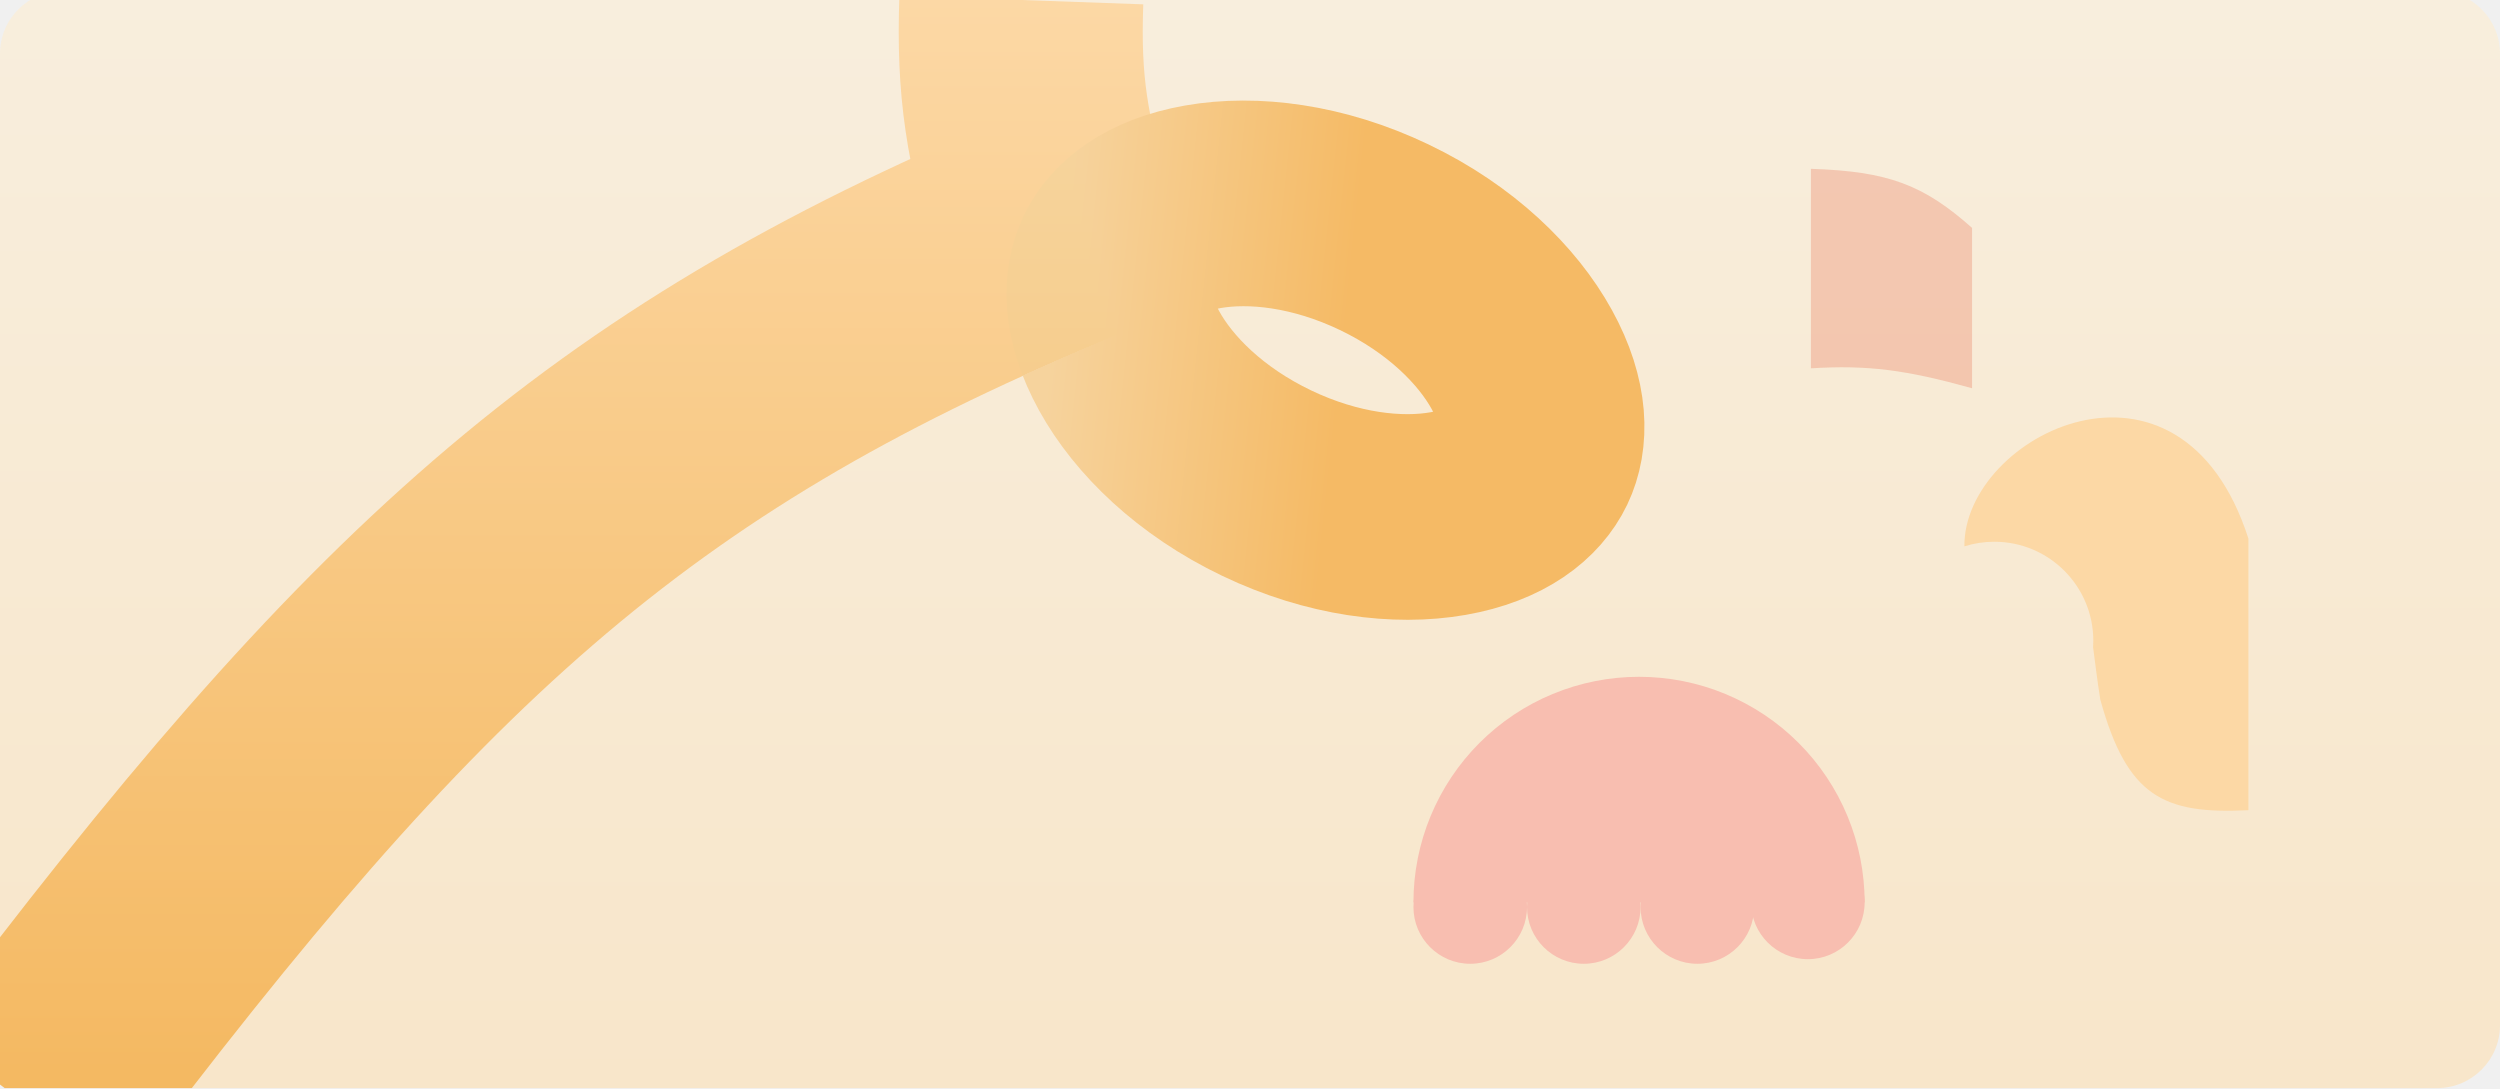
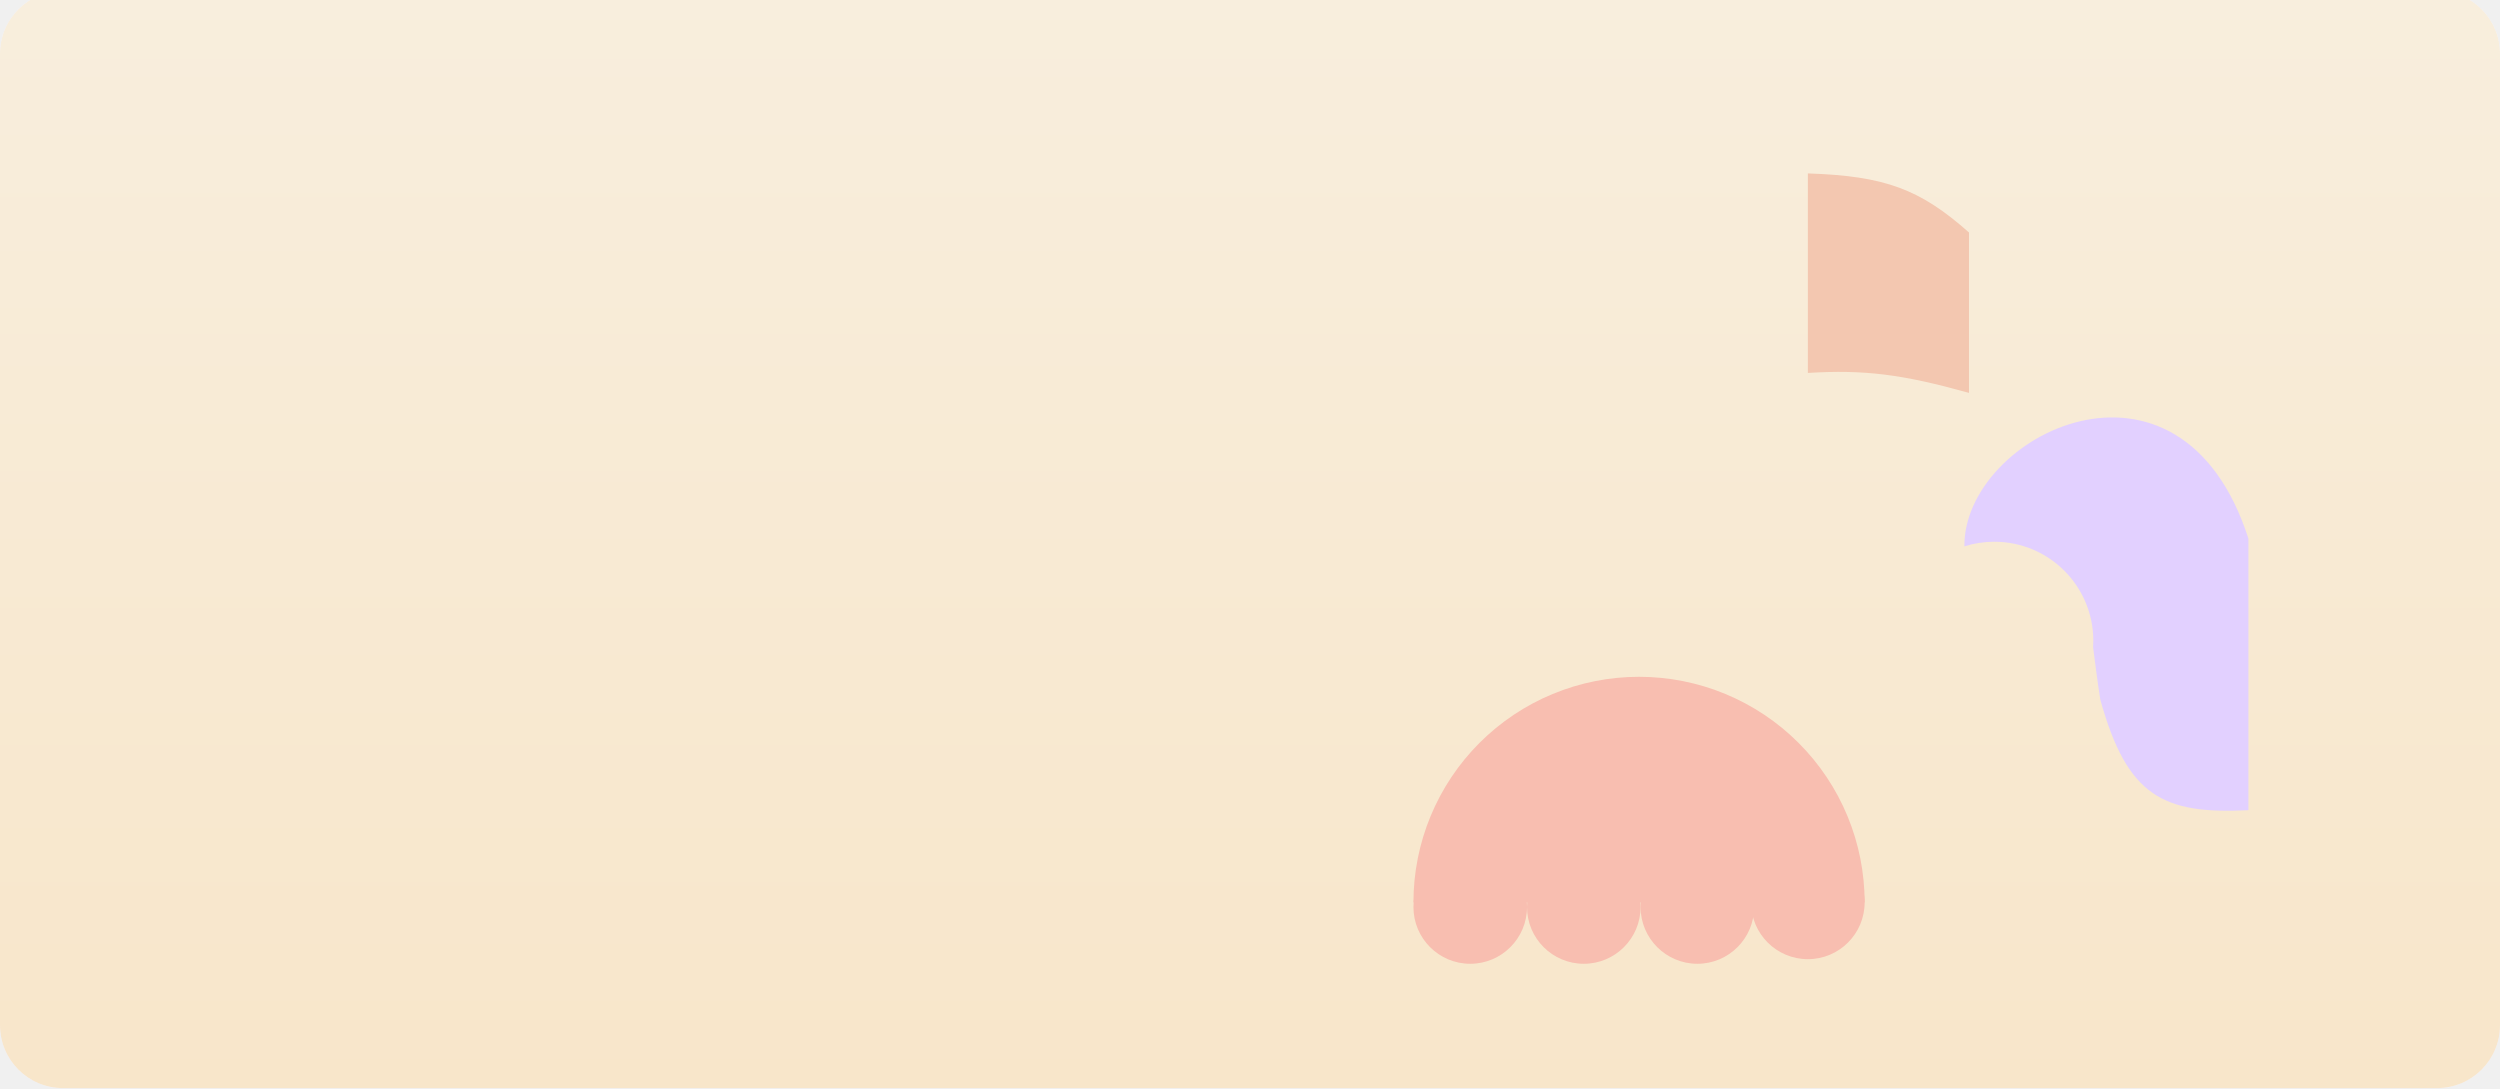
<svg xmlns="http://www.w3.org/2000/svg" width="1629" height="709" viewBox="0 0 1629 709" fill="none">
-   <g clip-path="url(#clip0_114_1024)">
-     <rect y="-6" width="1629" height="715" rx="41" fill="url(#paint0_linear_114_1024)" />
-     <path d="M17 719.5C256.147 401.811 400.853 268.99 686.5 149.5C669.129 89.867 663.475 56.99 665.5 0" stroke="url(#paint1_linear_114_1024)" stroke-width="159" />
-     <path d="M902.042 154.619C945.183 175.289 975.688 205.383 991.606 234.281C1007.6 263.316 1006.67 285.709 999.851 299.942C993.031 314.175 976.162 328.931 943.512 334.659C911.016 340.36 868.448 335.443 825.307 314.773C782.166 294.103 751.661 264.009 735.743 235.11C719.749 206.076 720.679 183.683 727.498 169.45C734.318 155.216 751.187 140.461 783.837 134.733C816.333 129.031 858.901 133.949 902.042 154.619Z" stroke="url(#paint2_linear_114_1024)" stroke-width="134" style="mix-blend-mode:darken" />
+   <g clip-path="url(#clip0_146_1540)">
+     <rect x="48" y="348" width="212" height="67" rx="33.5" fill="#735DFF" />
+     <circle cx="293.5" cy="381.5" r="33.5" fill="#735DFF" />
+     <path d="M250.954 383.29C256.862 387.927 268.916 386.735 269.106 383.29C269.297 379.845 276.284 408.344 267.833 400.688C259.382 393.033 260.208 393.798 251.948 400.688C243.688 407.578 250.954 383.29 250.954 383.29Z" fill="#735DFF" />
+     <path d="M250.954 380.679C256.862 375.554 268.916 376.871 269.106 380.679C269.297 384.487 276.284 352.989 267.833 361.45C259.382 369.911 260.208 369.065 251.948 361.45C243.688 353.835 250.954 380.679 250.954 380.679Z" fill="#735DFF" />
+     <rect x="255" y="376" width="10" height="14" fill="#735DFF" />
+     <path d="M84.138 379.105C83.76 378.377 83.235 377.831 82.563 377.467C81.891 377.089 81.114 376.9 80.232 376.9C79.266 376.9 78.405 377.117 77.649 377.551C76.893 377.985 76.298 378.601 75.864 379.399C75.444 380.197 75.234 381.121 75.234 382.171C75.234 383.221 75.444 384.152 75.864 384.964C76.298 385.762 76.893 386.378 77.649 386.812C78.405 387.246 79.266 387.463 80.232 387.463C81.534 387.463 82.591 387.099 83.403 386.371C84.215 385.643 84.712 384.656 84.894 383.41H79.413V381.499H87.456V383.368C87.302 384.502 86.896 385.545 86.238 386.497C85.594 387.449 84.747 388.212 83.697 388.786C82.661 389.346 81.506 389.626 80.232 389.626C78.86 389.626 77.607 389.311 76.473 388.681C75.339 388.037 74.436 387.148 73.764 386.014C73.106 384.88 72.777 383.599 72.777 382.171C72.777 380.743 73.106 379.462 73.764 378.328C74.436 377.194 75.339 376.312 76.473 375.682C77.621 375.038 78.874 374.716 80.232 374.716C81.786 374.716 83.165 375.101 84.369 375.871C85.587 376.627 86.469 377.705 87.015 379.105H84.138ZM92.211 376.837V381.121H97.251V383.074H92.211V387.547H97.881V389.5H89.817V374.884H97.881V376.837H92.211ZM110.259 374.905V376.858H106.374V389.5H103.98V376.858H100.074V374.905H110.259ZM126.727 374.905V376.858H120.532V381.163H125.362V383.116H120.532V389.5H118.138V374.905H126.727ZM136.527 389.5L133.167 383.662H131.34V389.5H128.946V374.905H133.986C135.106 374.905 136.051 375.101 136.821 375.493C137.605 375.885 138.186 376.41 138.564 377.068C138.956 377.726 139.152 378.461 139.152 379.273C139.152 380.225 138.872 381.093 138.312 381.877C137.766 382.647 136.919 383.172 135.771 383.452L139.383 389.5H136.527ZM131.34 381.751H133.986C134.882 381.751 135.554 381.527 136.002 381.079C136.464 380.631 136.695 380.029 136.695 379.273C136.695 378.517 136.471 377.929 136.023 377.509C135.575 377.075 134.896 376.858 133.986 376.858H131.34V381.751ZM144.609 376.837V381.121H149.649V383.074H144.609V387.547H150.279V389.5H142.215V374.884H150.279V376.837H144.609ZM155.621 376.837V381.121H160.661V383.074H155.621V387.547H161.291V389.5H153.227V374.884H161.291V376.837H155.621ZM172.089 387.568H177.024V389.5H169.695V374.905H172.089V387.568ZM181.42 376.837V381.121H186.46V383.074H181.42V387.547H187.09V389.5H179.026V374.884H187.09V376.837H181.42ZM194.848 389.647C193.868 389.647 192.986 389.479 192.202 389.143C191.418 388.793 190.802 388.303 190.354 387.673C189.906 387.043 189.682 386.308 189.682 385.468H192.244C192.3 386.098 192.545 386.616 192.979 387.022C193.427 387.428 194.05 387.631 194.848 387.631C195.674 387.631 196.318 387.435 196.78 387.043C197.242 386.637 197.473 386.119 197.473 385.489C197.473 384.999 197.326 384.6 197.032 384.292C196.752 383.984 196.395 383.746 195.961 383.578C195.541 383.41 194.953 383.228 194.197 383.032C193.245 382.78 192.468 382.528 191.866 382.276C191.278 382.01 190.774 381.604 190.354 381.058C189.934 380.512 189.724 379.784 189.724 378.874C189.724 378.034 189.934 377.299 190.354 376.669C190.774 376.039 191.362 375.556 192.118 375.22C192.874 374.884 193.749 374.716 194.743 374.716C196.157 374.716 197.312 375.073 198.208 375.787C199.118 376.487 199.622 377.453 199.72 378.685H197.074C197.032 378.153 196.78 377.698 196.318 377.32C195.856 376.942 195.247 376.753 194.491 376.753C193.805 376.753 193.245 376.928 192.811 377.278C192.377 377.628 192.16 378.132 192.16 378.79C192.16 379.238 192.293 379.609 192.559 379.903C192.839 380.183 193.189 380.407 193.609 380.575C194.029 380.743 194.603 380.925 195.331 381.121C196.297 381.387 197.081 381.653 197.683 381.919C198.299 382.185 198.817 382.598 199.237 383.158C199.671 383.704 199.888 384.439 199.888 385.363C199.888 386.105 199.685 386.805 199.279 387.463C198.887 388.121 198.306 388.653 197.536 389.059C196.78 389.451 195.884 389.647 194.848 389.647ZM207.522 389.647C206.542 389.647 205.66 389.479 204.876 389.143C204.092 388.793 203.476 388.303 203.028 387.673C202.58 387.043 202.356 386.308 202.356 385.468H204.918C204.974 386.098 205.219 386.616 205.653 387.022C206.101 387.428 206.724 387.631 207.522 387.631C208.348 387.631 208.992 387.435 209.454 387.043C209.916 386.637 210.147 386.119 210.147 385.489C210.147 384.999 210 384.6 209.706 384.292C209.426 383.984 209.069 383.746 208.635 383.578C208.215 383.41 207.627 383.228 206.871 383.032C205.919 382.78 205.142 382.528 204.54 382.276C203.952 382.01 203.448 381.604 203.028 381.058C202.608 380.512 202.398 379.784 202.398 378.874C202.398 378.034 202.608 377.299 203.028 376.669C203.448 376.039 204.036 375.556 204.792 375.22C205.548 374.884 206.423 374.716 207.417 374.716C208.831 374.716 209.986 375.073 210.882 375.787C211.792 376.487 212.296 377.453 212.394 378.685H209.748C209.706 378.153 209.454 377.698 208.992 377.32C208.53 376.942 207.921 376.753 207.165 376.753C206.479 376.753 205.919 376.928 205.485 377.278C205.051 377.628 204.834 378.132 204.834 378.79C204.834 379.238 204.967 379.609 205.233 379.903C205.513 380.183 205.863 380.407 206.283 380.575C206.703 380.743 207.277 380.925 208.005 381.121C208.971 381.387 209.755 381.653 210.357 381.919C210.973 382.185 211.491 382.598 211.911 383.158C212.345 383.704 212.562 384.439 212.562 385.363C212.562 386.105 212.359 386.805 211.953 387.463C211.561 388.121 210.98 388.653 210.21 389.059C209.454 389.451 208.558 389.647 207.522 389.647ZM222.044 389.647C220.686 389.647 219.433 389.332 218.285 388.702C217.151 388.058 216.248 387.169 215.576 386.035C214.918 384.887 214.589 383.599 214.589 382.171C214.589 380.743 214.918 379.462 215.576 378.328C216.248 377.194 217.151 376.312 218.285 375.682C219.433 375.038 220.686 374.716 222.044 374.716C223.416 374.716 224.669 375.038 225.803 375.682C226.951 376.312 227.854 377.194 228.512 378.328C229.17 379.462 229.499 380.743 229.499 382.171C229.499 383.599 229.17 384.887 228.512 386.035C227.854 387.169 226.951 388.058 225.803 388.702C224.669 389.332 223.416 389.647 222.044 389.647ZM222.044 387.568C223.01 387.568 223.871 387.351 224.627 386.917C225.383 386.469 225.971 385.839 226.391 385.027C226.825 384.201 227.042 383.249 227.042 382.171C227.042 381.093 226.825 380.148 226.391 379.336C225.971 378.524 225.383 377.901 224.627 377.467C223.871 377.033 223.01 376.816 222.044 376.816C221.078 376.816 220.217 377.033 219.461 377.467C218.705 377.901 218.11 378.524 217.676 379.336C217.256 380.148 217.046 381.093 217.046 382.171C217.046 383.249 217.256 384.201 217.676 385.027C218.11 385.839 218.705 386.469 219.461 386.917C220.217 387.351 221.078 387.568 222.044 387.568ZM243.845 389.5H241.451L234.248 378.601V389.5H231.854V374.884H234.248L241.451 385.762V374.884H243.845V389.5Z" fill="white" />
+     <path d="M282 391L300 373M300 373H281M300 373V391" stroke="white" stroke-width="2" />
+     <rect y="-6" width="1629" height="715" rx="41" fill="url(#paint0_linear_146_1540)" />
+     <rect y="-6" width="1629" height="715" rx="41" fill="url(#paint1_linear_146_1540)" />
    <path d="M1215 588C1215 568.696 1211.2 549.58 1203.81 531.746C1196.42 513.911 1185.59 497.706 1171.94 484.055C1158.29 470.405 1142.09 459.577 1124.25 452.19C1106.42 444.802 1087.3 441 1068 441C1048.7 441 1029.58 444.802 1011.75 452.19C993.911 459.577 977.706 470.405 964.055 484.055C950.405 497.706 939.577 513.911 932.19 531.746C924.802 549.58 921 568.696 921 588L1068 588H1215Z" fill="#F8BEB0" />
    <circle cx="958" cy="591" r="37" fill="#F8BEB0" />
    <circle cx="1032" cy="591" r="37" fill="#F8BEB0" />
    <circle cx="1106" cy="591" r="37" fill="#F8BEB0" />
    <circle cx="1178" cy="588" r="37" fill="#F8BEB0" />
-     <path d="M1280 356C1279.27 283.805 1420.44 212.448 1465.07 350.93V527.929C1409.62 530.666 1386.08 519.087 1368.57 455.929C1366.43 442.643 1365.18 431.445 1363.86 421.784C1363.95 420.368 1364 418.94 1364 417.5C1364 381.878 1335.12 353 1299.5 353C1292.7 353 1286.15 354.052 1280 356Z" fill="#FCD8A5" />
-     <path d="M1180 240V110C1230.39 111.647 1253.22 120.308 1285 148.5V253C1241.56 240.887 1216.89 237.751 1180 240Z" fill="#E76F51" fill-opacity="0.3" />
+     <path d="M1280 355.999C1279.27 283.804 1420.44 212.449 1465.07 350.93V527.928C1409.62 530.665 1386.09 519.087 1368.57 455.928C1366.43 442.643 1365.18 431.445 1363.86 421.784C1363.95 420.368 1364 418.939 1364 417.5C1364 381.877 1335.12 353 1299.5 353C1292.7 353 1286.15 354.051 1280 355.999Z" fill="#E2D0FF" />
+     <path d="M1178 243V113C1228.39 114.647 1251.22 123.308 1283 151.5V256C1239.56 243.887 1214.89 240.751 1178 243Z" fill="#F3C7B0" />
  </g>
  <defs>
-     <linearGradient id="paint0_linear_114_1024" x1="814.5" y1="-6" x2="814.5" y2="709" gradientUnits="userSpaceOnUse">
+     <linearGradient id="paint0_linear_146_1540" x1="0" y1="-6" x2="1629" y2="681" gradientUnits="userSpaceOnUse">
+       <stop stop-color="#F4F3FF" />
+       <stop offset="1" stop-color="#F4F3FF" />
+     </linearGradient>
+     <linearGradient id="paint1_linear_146_1540" x1="814.5" y1="-6" x2="814.5" y2="709" gradientUnits="userSpaceOnUse">
      <stop stop-color="#F8EEDD" />
      <stop offset="1" stop-color="#F8E6CA" />
    </linearGradient>
-     <linearGradient id="paint1_linear_114_1024" x1="351.75" y1="0" x2="351.75" y2="719.5" gradientUnits="userSpaceOnUse">
-       <stop stop-color="#FCD8A5" />
-       <stop offset="1" stop-color="#F4B860" />
-     </linearGradient>
-     <linearGradient id="paint2_linear_114_1024" x1="879.5" y1="190" x2="690.5" y2="170" gradientUnits="userSpaceOnUse">
-       <stop stop-color="#F5BA65" />
-       <stop offset="1" stop-color="#F6D39D" />
-     </linearGradient>
-     <clipPath id="clip0_114_1024">
+     <clipPath id="clip0_146_1540">
      <rect width="1629" height="709" fill="white" />
    </clipPath>
  </defs>
</svg>
